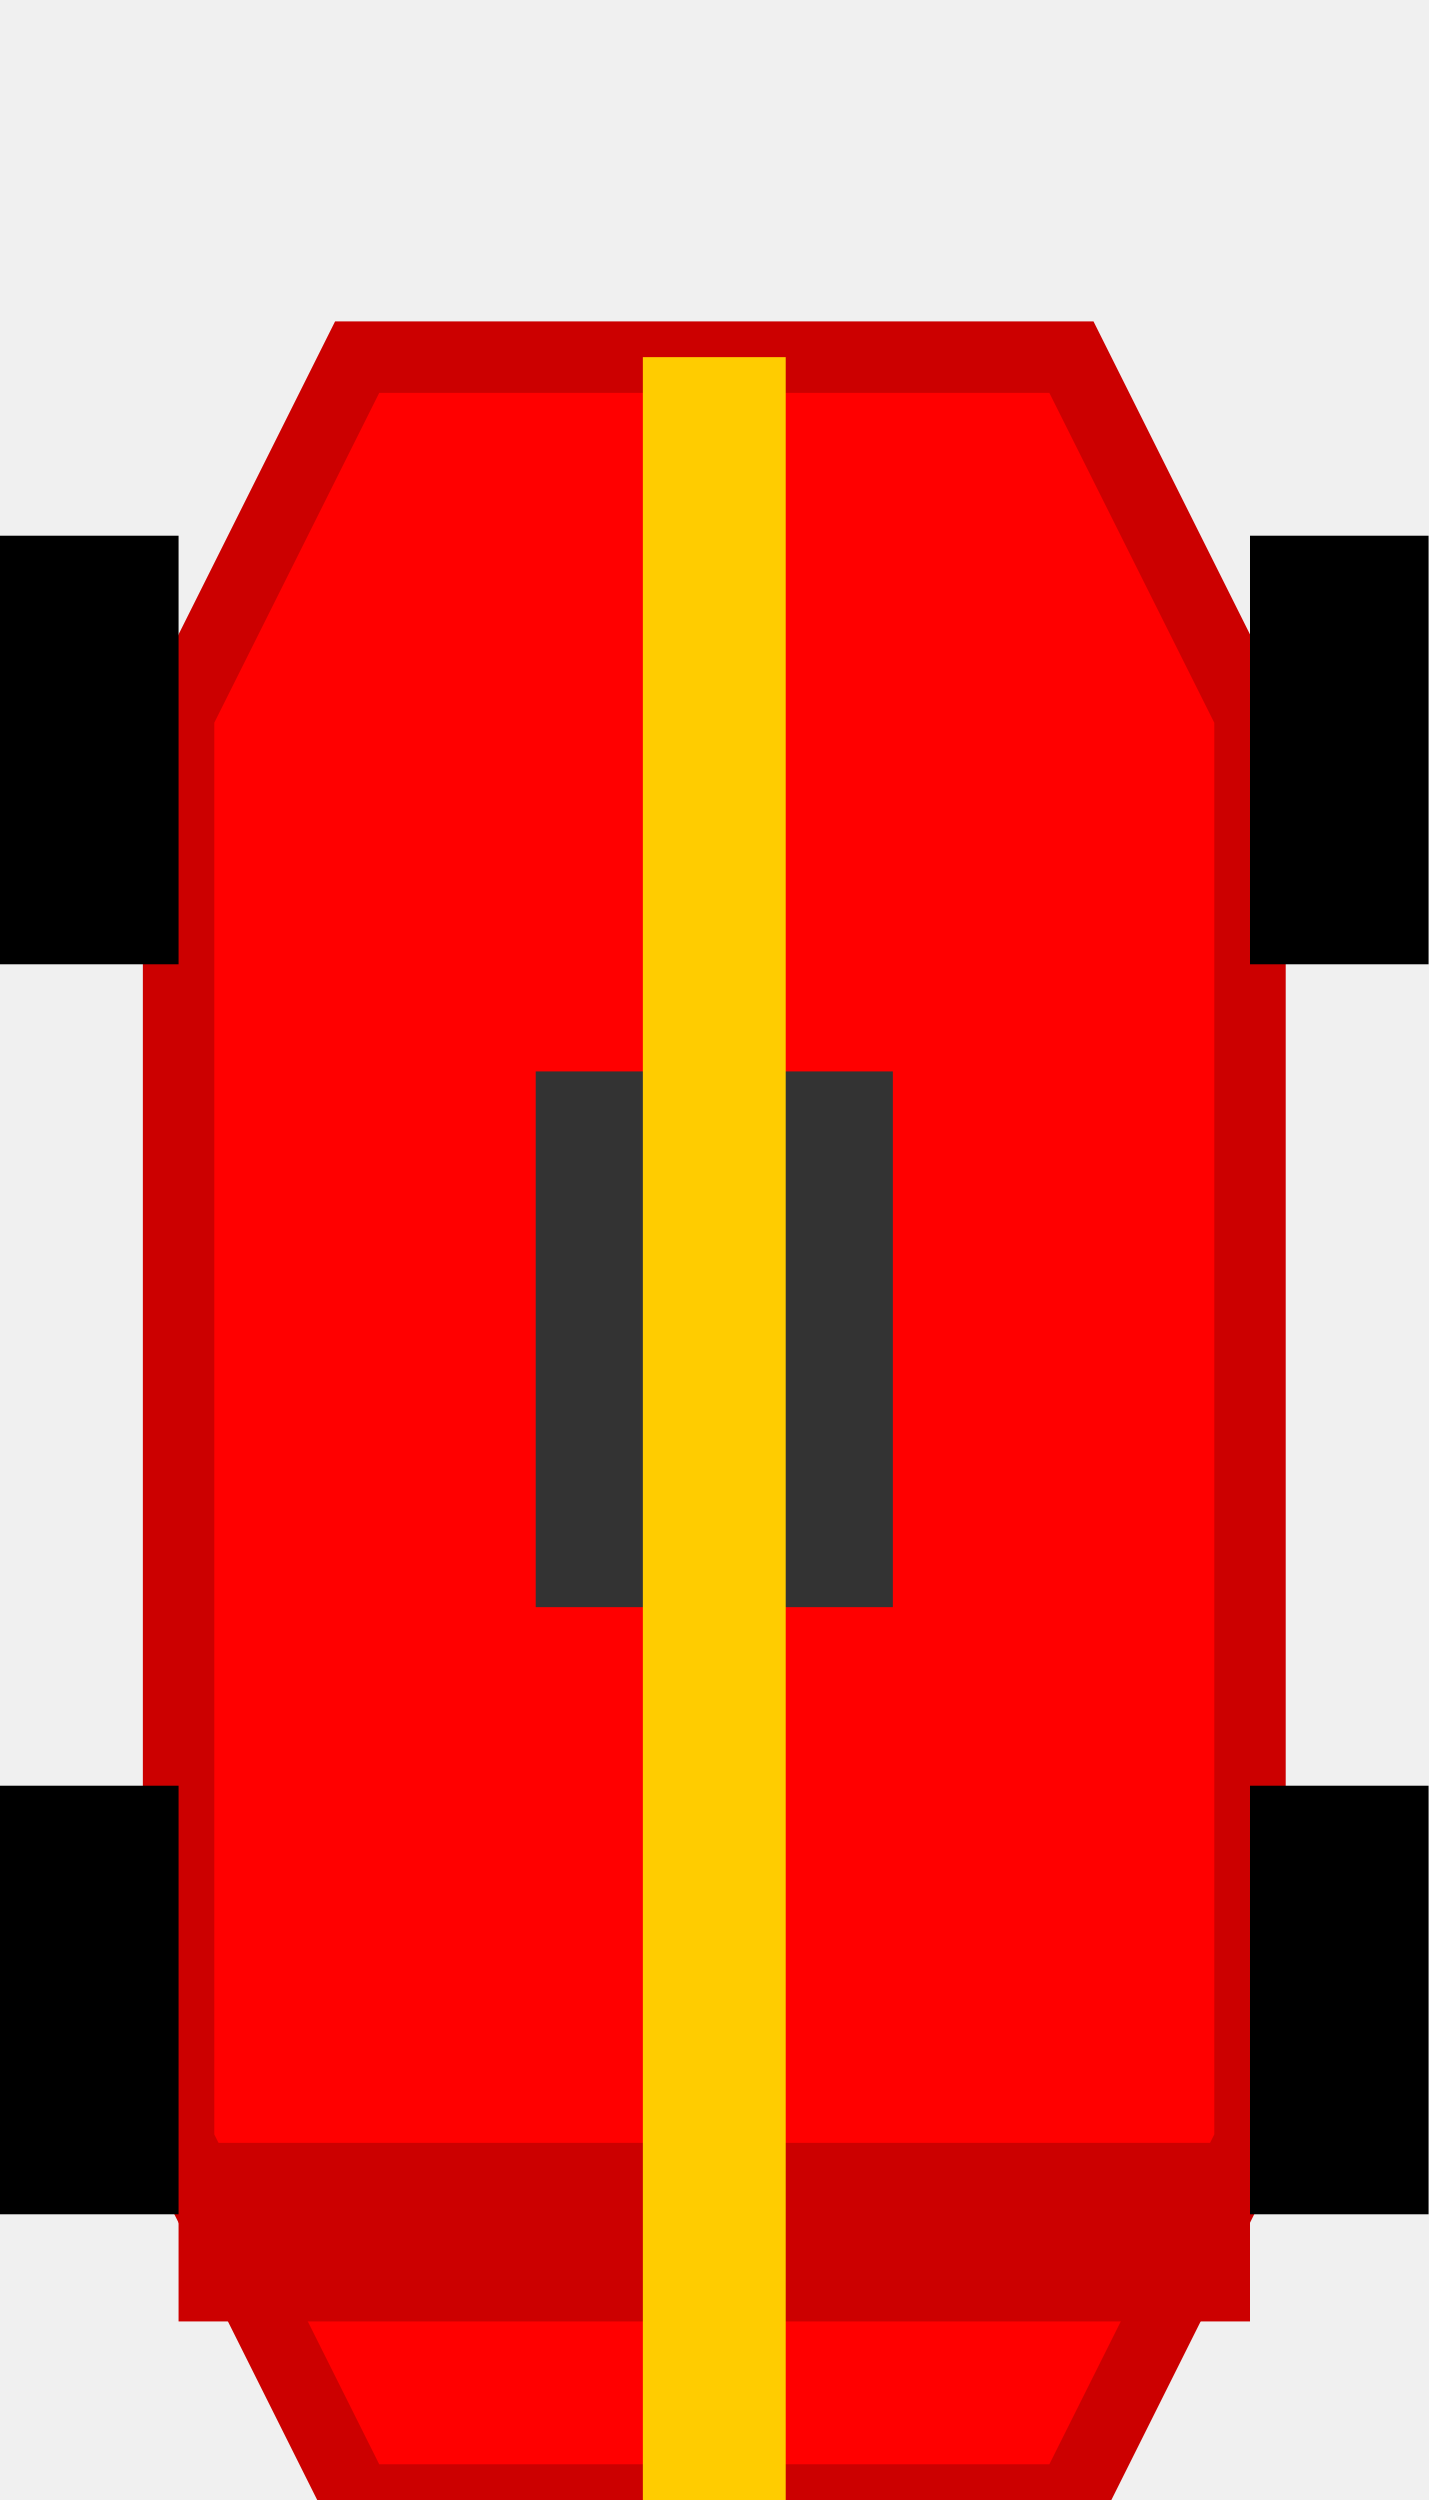
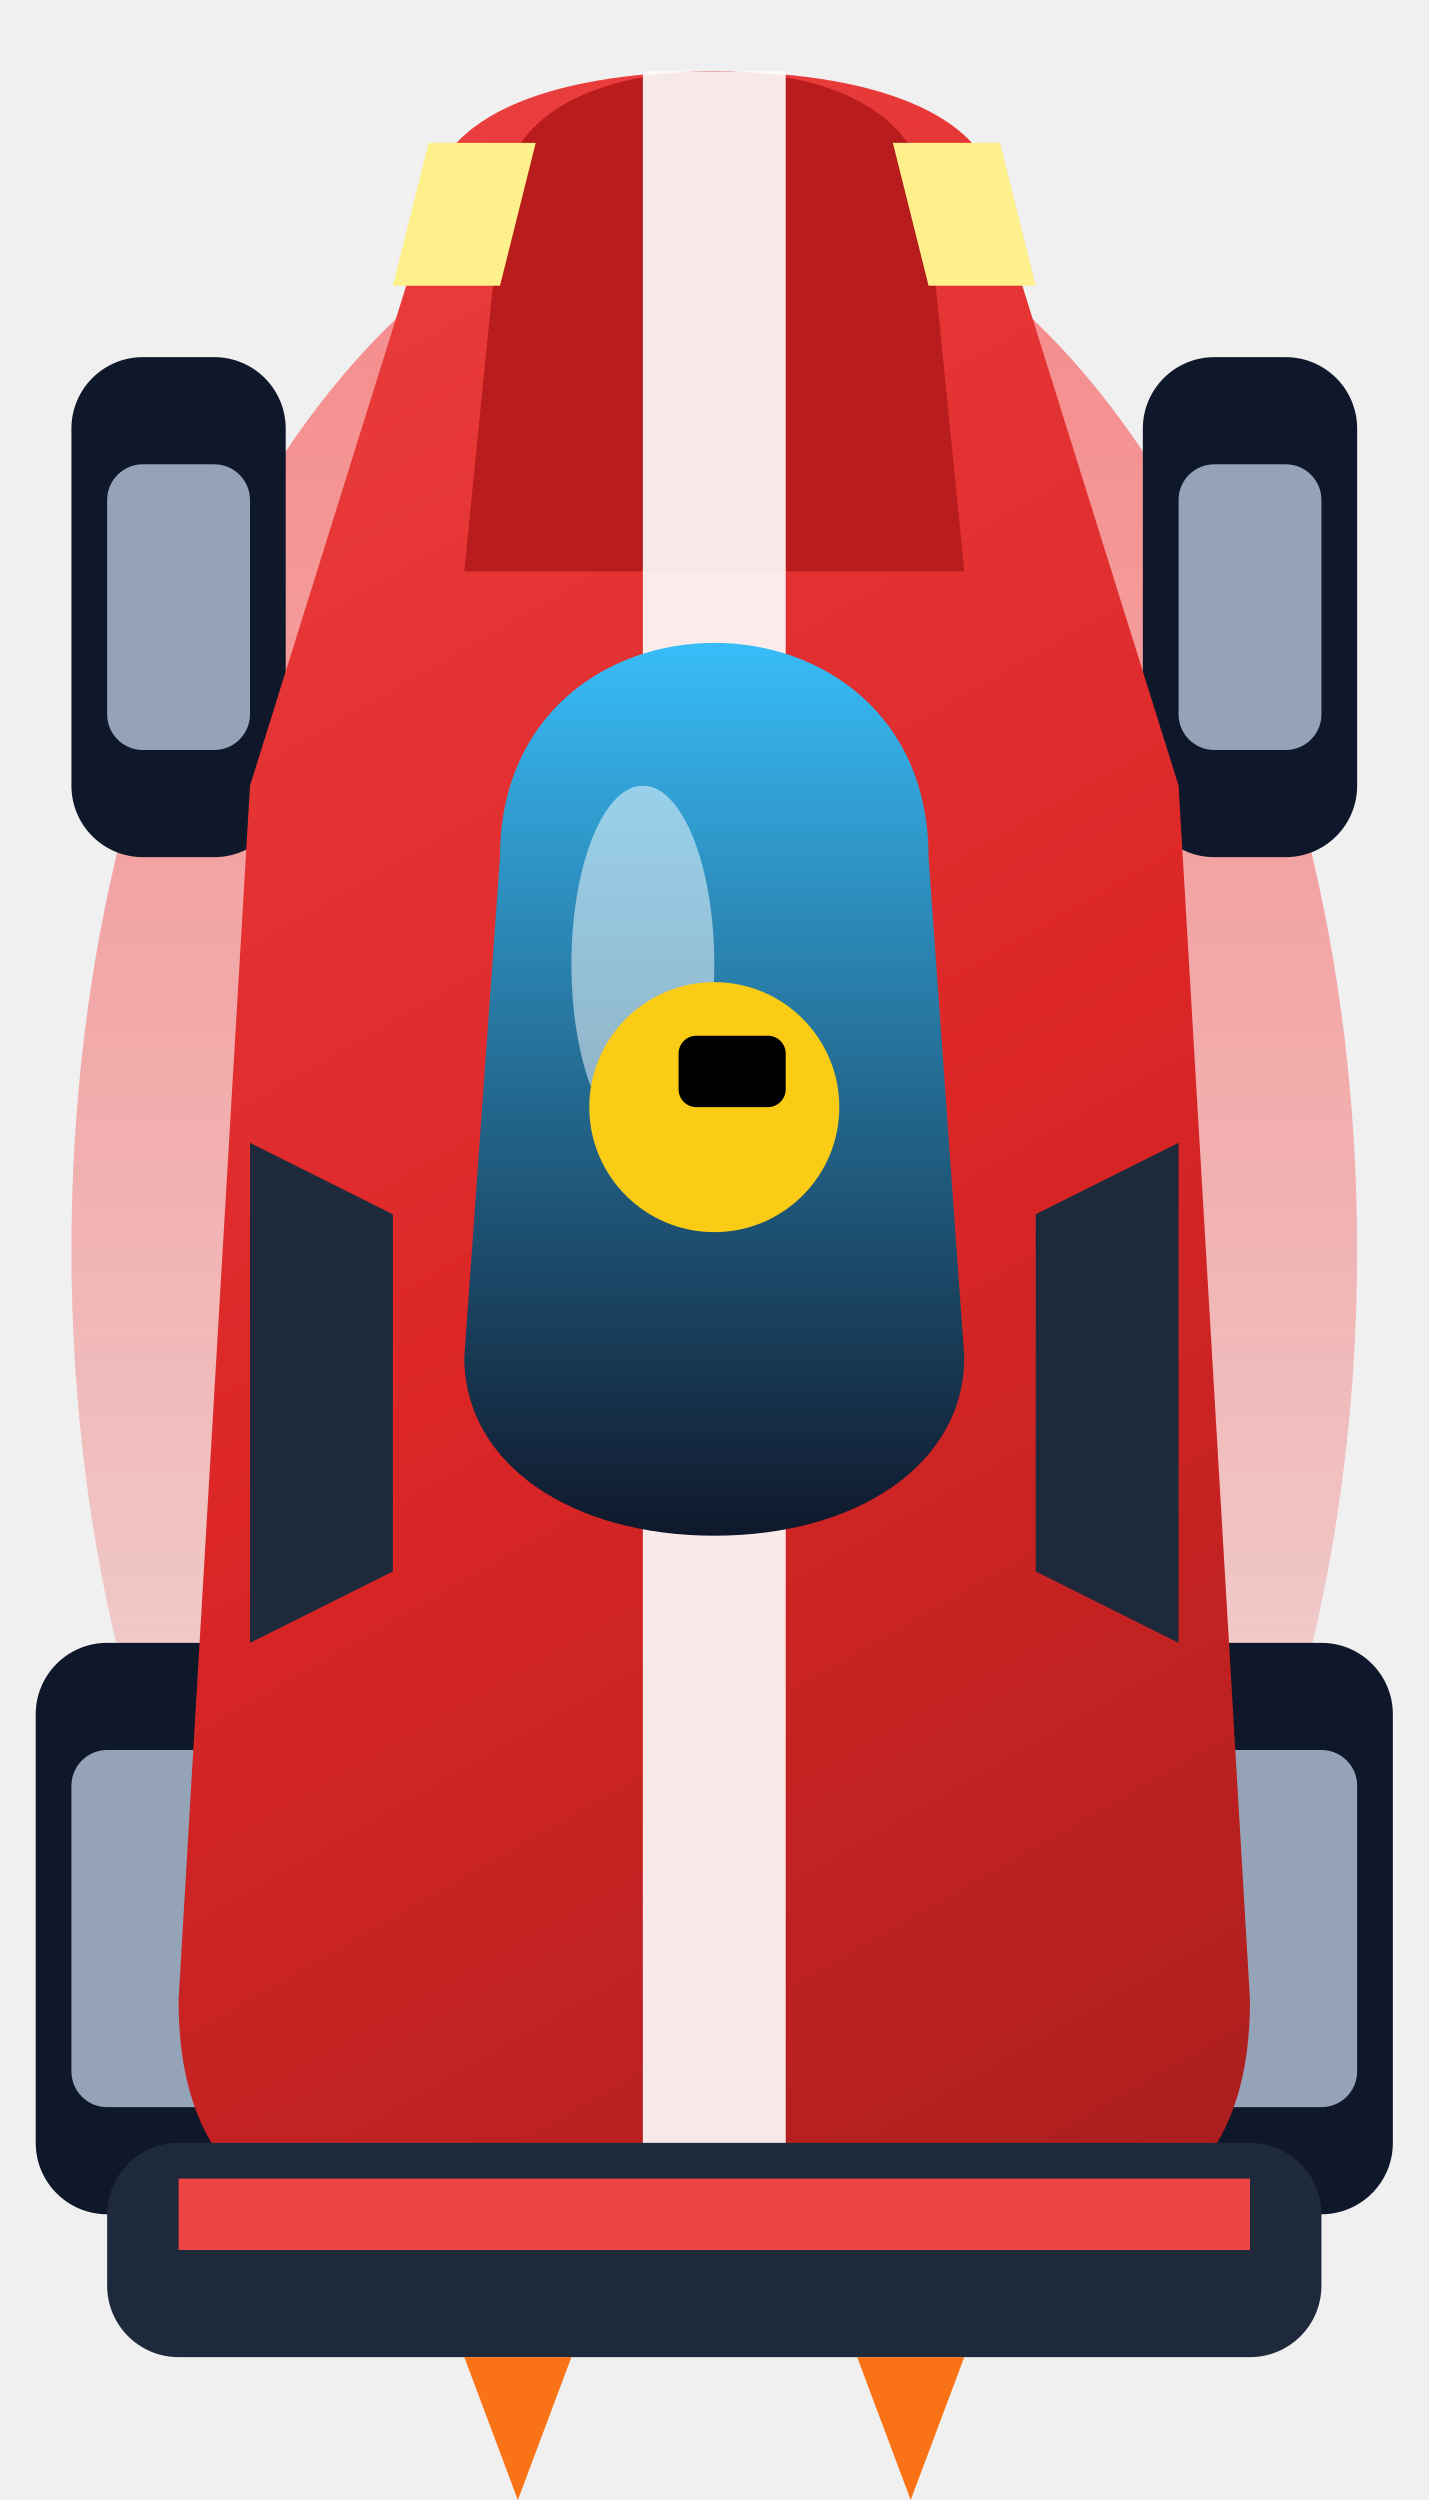
- <svg xmlns="http://www.w3.org/2000/svg" width="40" height="70" viewBox="0 0 40 70">
-   <path d="M10,10 L30,10 L35,20 L35,60 L30,70 L10,70 L5,60 L5,20 Z" fill="#ff0000" stroke="#cc0000" stroke-width="2" />
-   <rect x="5" y="60" width="30" height="5" fill="#cc0000" />
-   <path d="M15,30 L25,30 L25,45 L15,45 Z" fill="#333" />
-   <rect x="18" y="10" width="4" height="60" fill="#ffcc00" />
-   <rect x="0" y="15" width="5" height="12" fill="#000" />
-   <rect x="35" y="15" width="5" height="12" fill="#000" />
-   <rect x="0" y="50" width="5" height="12" fill="#000" />
-   <rect x="35" y="50" width="5" height="12" fill="#000" />
+ <svg xmlns="http://www.w3.org/2000/svg" width="40" height="70" viewBox="0 0 40 70" fill="none">
+   <defs>
+     <linearGradient id="raceRed" x1="0" y1="0" x2="40" y2="70" gradientUnits="userSpaceOnUse">
+       <stop offset="0%" stop-color="#EF4444" />
+       <stop offset="50%" stop-color="#DC2626" />
+       <stop offset="100%" stop-color="#991B1B" />
+     </linearGradient>
+     <linearGradient id="raceCockpit" x1="0" y1="0" x2="0" y2="1">
+       <stop offset="0%" stop-color="#38BDF8" />
+       <stop offset="100%" stop-color="#0F172A" />
+     </linearGradient>
+     <linearGradient id="neonGlow" x1="0" y1="0" x2="0" y2="1">
+       <stop offset="0%" stop-color="#F87171" stop-opacity="0.8" />
+       <stop offset="100%" stop-color="#EF4444" stop-opacity="0" />
+     </linearGradient>
+   </defs>
+   <ellipse cx="20" cy="35" rx="18" ry="30" fill="url(#neonGlow)" />
+   <rect x="2" y="10" width="6" height="14" rx="2" fill="#0F172A" />
+   <rect x="3" y="13" width="4" height="8" rx="1" fill="#94A3B8" />
+   <rect x="32" y="10" width="6" height="14" rx="2" fill="#0F172A" />
+   <rect x="33" y="13" width="4" height="8" rx="1" fill="#94A3B8" />
+   <rect x="1" y="46" width="7" height="16" rx="2" fill="#0F172A" />
+   <rect x="2" y="49" width="5" height="10" rx="1" fill="#94A3B8" />
+   <rect x="32" y="46" width="7" height="16" rx="2" fill="#0F172A" />
+   <rect x="33" y="49" width="5" height="10" rx="1" fill="#94A3B8" />
+   <path d="M12 6 C12 3 16 2 20 2 C24 2 28 3 28 6 L33 22 L35 56 C35 62 31 64 20 64 C9 64 5 62 5 56 L7 22 Z" fill="url(#raceRed)" />
+   <path d="M14 6 C14 3 17 2 20 2 C23 2 26 3 26 6 L27 16 H13 Z" fill="#B91C1C" />
+   <rect x="18" y="2" width="4" height="62" fill="#FFFFFF" opacity="0.9" />
+   <path d="M14 24 C14 20 17 18 20 18 C23 18 26 20 26 24 L27 38 C27 41 24 43 20 43 C16 43 13 41 13 38 Z" fill="url(#raceCockpit)" />
+   <ellipse cx="18" cy="27" rx="2" ry="5" fill="#FFFFFF" opacity="0.5" />
+   <circle cx="20" cy="31" r="3.5" fill="#FACC15" />
+   <rect x="19" y="29" width="3" height="2" rx="0.5" fill="#000000" />
+   <path d="M7 32 L11 34 V44 L7 46 Z" fill="#1E293B" />
+   <path d="M33 32 L29 34 V44 L33 46 Z" fill="#1E293B" />
+   <rect x="3" y="60" width="34" height="6" rx="2" fill="#1E293B" />
+   <rect x="5" y="61" width="30" height="2" fill="#EF4444" />
+   <polygon points="12,4 15,4 14,8 11,8" fill="#FEF08A" />
+   <polygon points="28,4 25,4 26,8 29,8" fill="#FEF08A" />
+   <polygon points="13,66 16,66 14.5,70" fill="#F97316" />
+   <polygon points="24,66 27,66 25.5,70" fill="#F97316" />
</svg>
